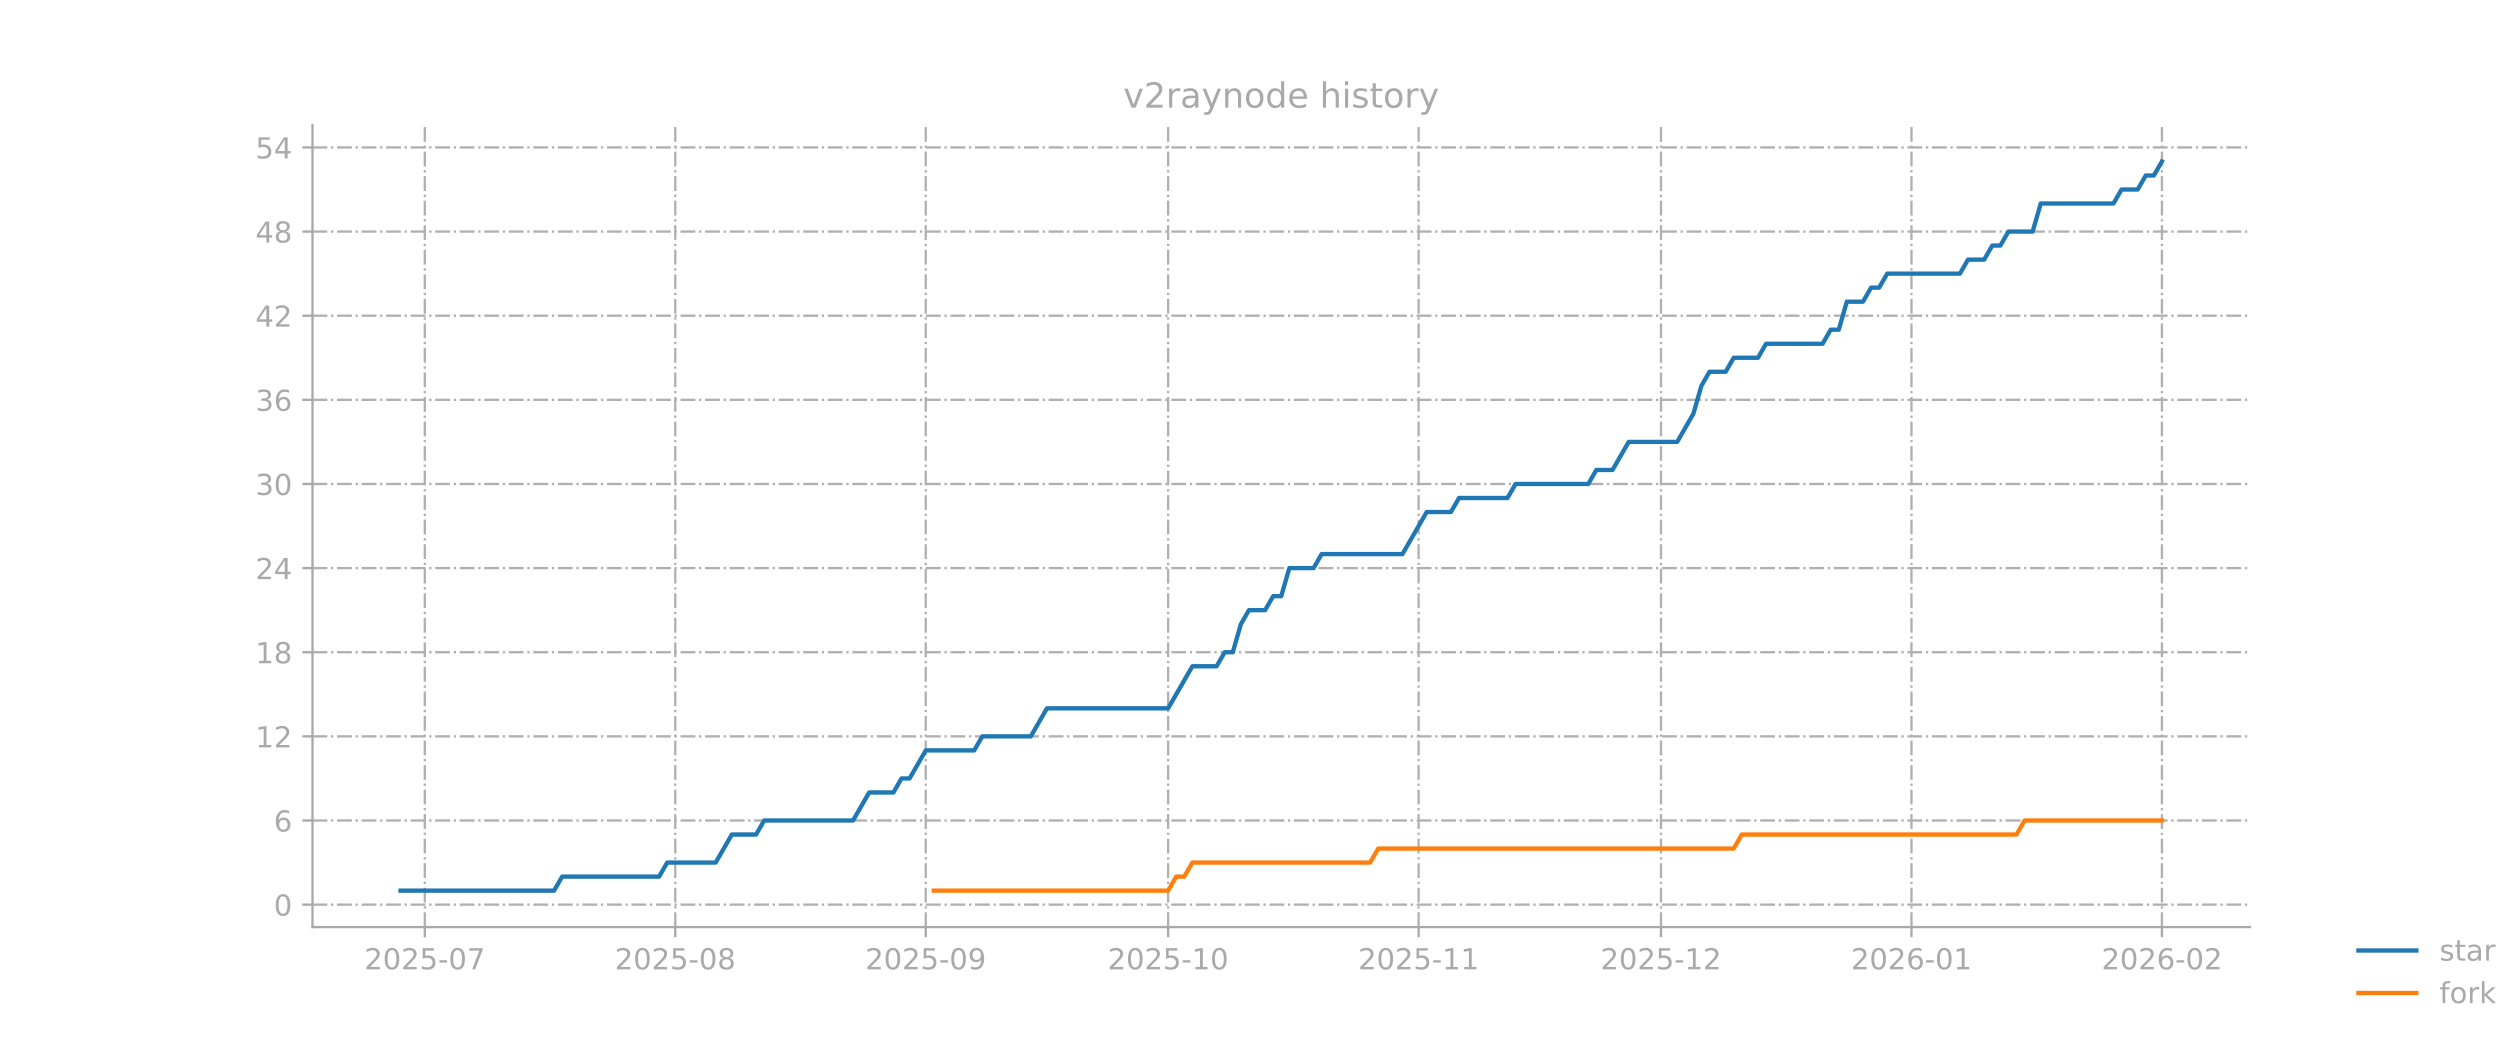
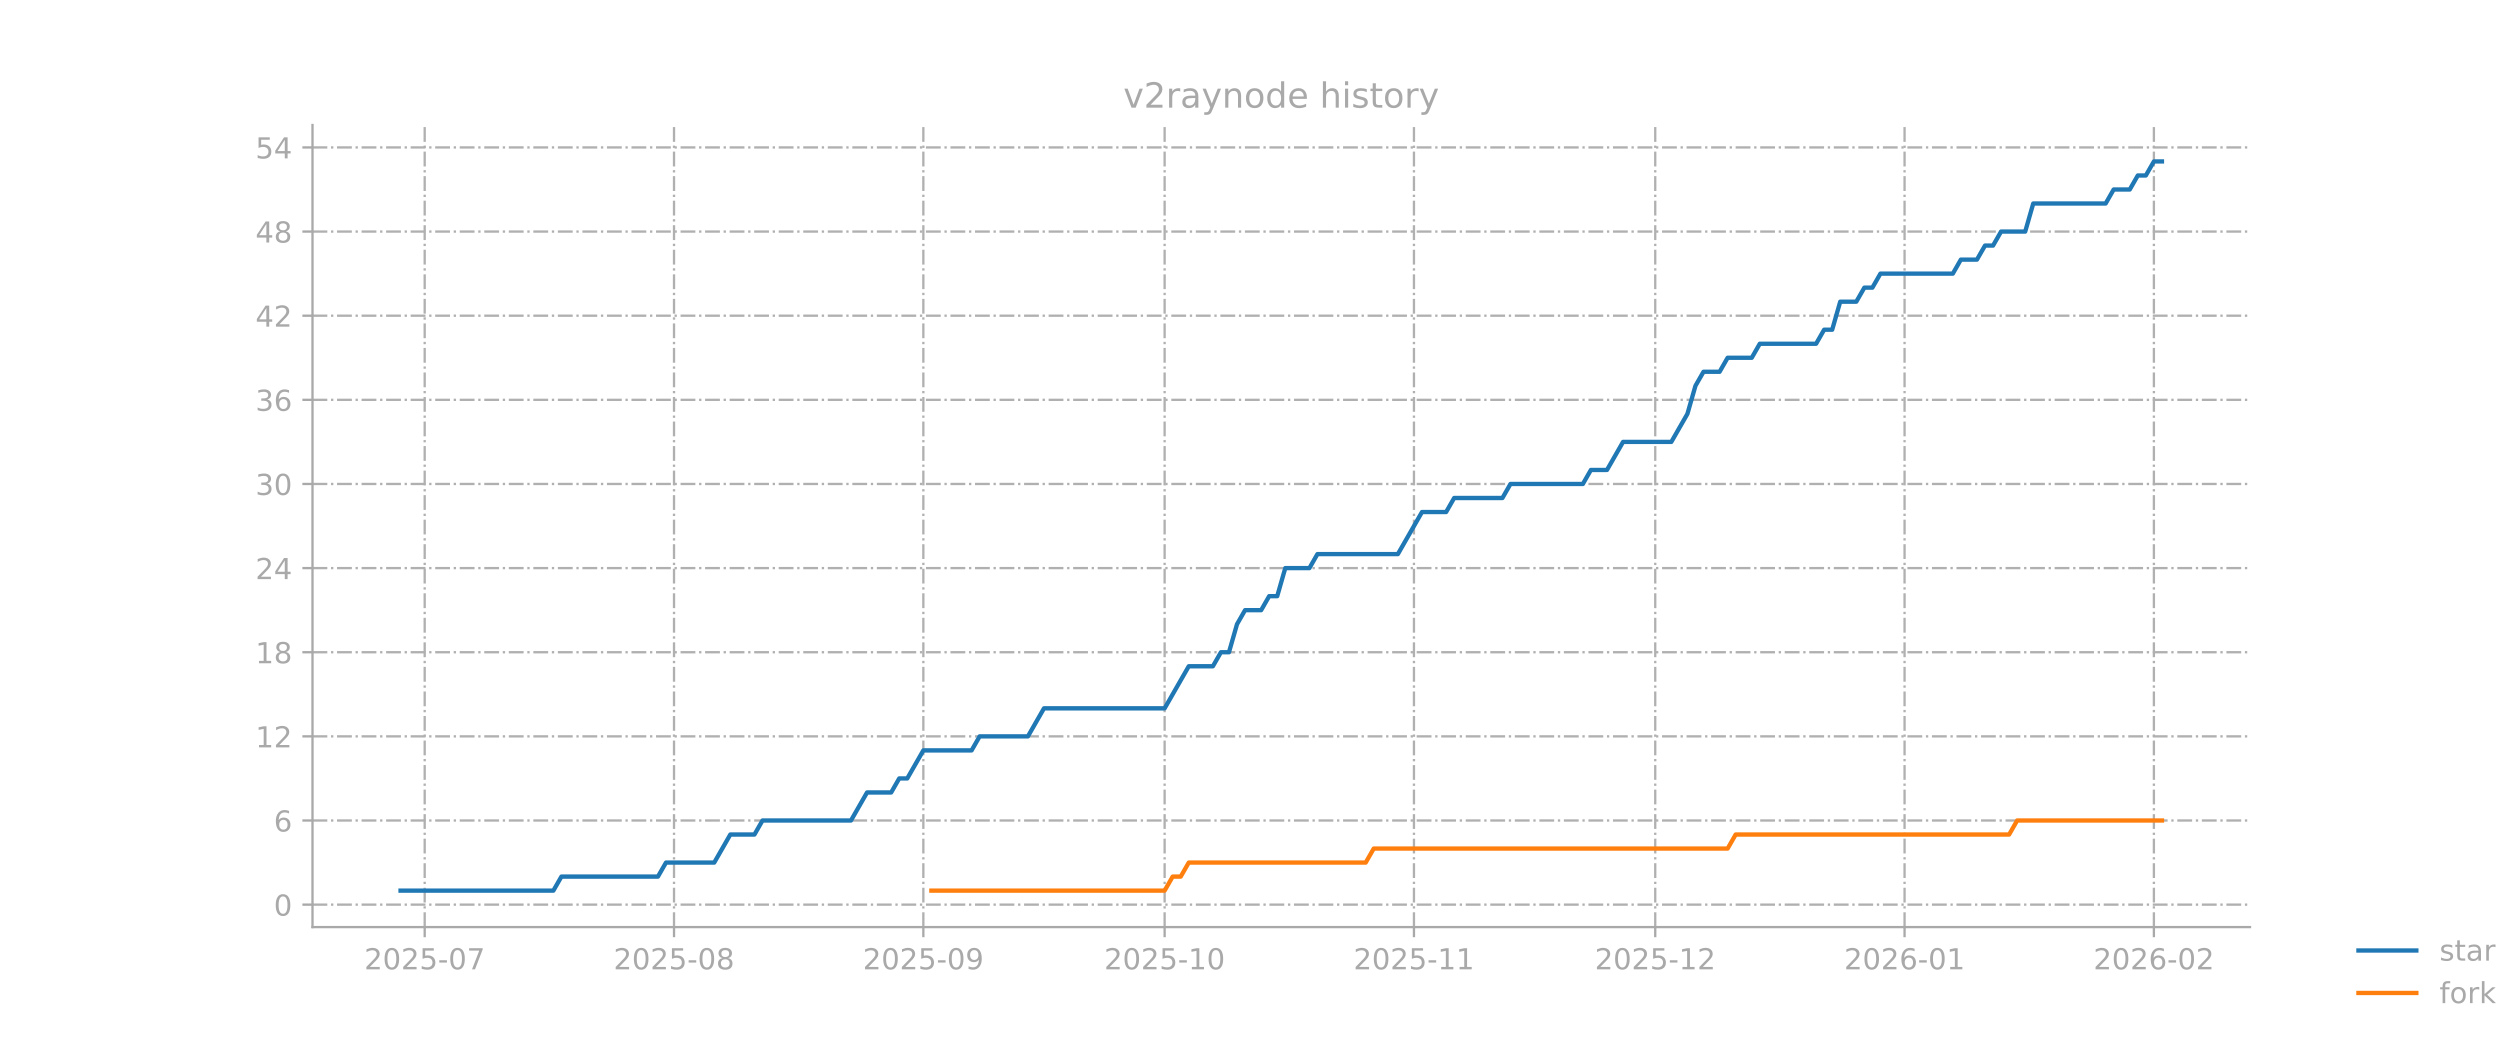
<svg xmlns="http://www.w3.org/2000/svg" xmlns:xlink="http://www.w3.org/1999/xlink" width="864pt" height="360pt" viewBox="0 0 864 360" version="1.1">
  <defs>
    <style type="text/css">*{stroke-linejoin: round; stroke-linecap: butt}</style>
  </defs>
  <g id="figure_1">
    <g id="patch_1">
      <path d="M 0 360  L 864 360  L 864 0  L 0 0  L 0 360  z " style="fill: none; opacity: 0" />
    </g>
    <g id="axes_1">
      <g id="patch_2">
        <path d="M 108 320.4  L 777.6 320.4  L 777.6 43.2  L 108 43.2  L 108 320.4  z " style="fill: none; opacity: 0" />
      </g>
      <g id="matplotlib.axis_1">
        <g id="xtick_1">
          <g id="line2d_1">
-             <path d="M 146.813 320.4  L 146.813 43.2  " clip-path="url(#p592615f144)" style="fill: none; stroke-dasharray: 5.12,1.28,0.8,1.28; stroke-dashoffset: 0; stroke: #b0b0b0; stroke-width: 0.8" />
+             <path d="M 146.775 320.4  L 146.775 43.2  " clip-path="url(#p240b8e0a72)" style="fill: none; stroke-dasharray: 5.12,1.28,0.8,1.28; stroke-dashoffset: 0; stroke: #b0b0b0; stroke-width: 0.8" />
          </g>
          <g id="line2d_2">
            <defs>
-               <path id="ma85c665ef2" d="M 0 0  L 0 3.5  " style="stroke: #a9a9a9; stroke-width: 0.8" />
+               <path id="mb9847363f5" d="M 0 0  L 0 3.5  " style="stroke: #a9a9a9; stroke-width: 0.8" />
            </defs>
            <g>
-               <use xlink:href="#ma85c665ef2" x="146.813" y="320.4" style="fill: #a9a9a9; stroke: #a9a9a9; stroke-width: 0.8" />
+               <use xlink:href="#mb9847363f5" x="146.775" y="320.4" style="fill: #a9a9a9; stroke: #a9a9a9; stroke-width: 0.8" />
            </g>
          </g>
          <g id="text_1">
-             <g style="fill: #a9a9a9" transform="translate(125.9219 334.9984) scale(0.1 -0.1)">
+             <g style="fill: #a9a9a9" transform="translate(125.8837 334.9984) scale(0.1 -0.1)">
              <defs>
                <path id="DejaVuSans-32" d="M 1228 531  L 3431 531  L 3431 0  L 469 0  L 469 531  Q 828 903 1448 1529  Q 2069 2156 2228 2338  Q 2531 2678 2651 2914  Q 2772 3150 2772 3378  Q 2772 3750 2511 3984  Q 2250 4219 1831 4219  Q 1534 4219 1204 4116  Q 875 4013 500 3803  L 500 4441  Q 881 4594 1212 4672  Q 1544 4750 1819 4750  Q 2544 4750 2975 4387  Q 3406 4025 3406 3419  Q 3406 3131 3298 2873  Q 3191 2616 2906 2266  Q 2828 2175 2409 1742  Q 1991 1309 1228 531  z " transform="scale(0.015625)" />
                <path id="DejaVuSans-30" d="M 2034 4250  Q 1547 4250 1301 3770  Q 1056 3291 1056 2328  Q 1056 1369 1301 889  Q 1547 409 2034 409  Q 2525 409 2770 889  Q 3016 1369 3016 2328  Q 3016 3291 2770 3770  Q 2525 4250 2034 4250  z M 2034 4750  Q 2819 4750 3233 4129  Q 3647 3509 3647 2328  Q 3647 1150 3233 529  Q 2819 -91 2034 -91  Q 1250 -91 836 529  Q 422 1150 422 2328  Q 422 3509 836 4129  Q 1250 4750 2034 4750  z " transform="scale(0.015625)" />
                <path id="DejaVuSans-35" d="M 691 4666  L 3169 4666  L 3169 4134  L 1269 4134  L 1269 2991  Q 1406 3038 1543 3061  Q 1681 3084 1819 3084  Q 2600 3084 3056 2656  Q 3513 2228 3513 1497  Q 3513 744 3044 326  Q 2575 -91 1722 -91  Q 1428 -91 1123 -41  Q 819 9 494 109  L 494 744  Q 775 591 1075 516  Q 1375 441 1709 441  Q 2250 441 2565 725  Q 2881 1009 2881 1497  Q 2881 1984 2565 2268  Q 2250 2553 1709 2553  Q 1456 2553 1204 2497  Q 953 2441 691 2322  L 691 4666  z " transform="scale(0.015625)" />
                <path id="DejaVuSans-2d" d="M 313 2009  L 1997 2009  L 1997 1497  L 313 1497  L 313 2009  z " transform="scale(0.015625)" />
                <path id="DejaVuSans-37" d="M 525 4666  L 3525 4666  L 3525 4397  L 1831 0  L 1172 0  L 2766 4134  L 525 4134  L 525 4666  z " transform="scale(0.015625)" />
              </defs>
              <use xlink:href="#DejaVuSans-32" />
              <use xlink:href="#DejaVuSans-30" transform="translate(63.62305 0)" />
              <use xlink:href="#DejaVuSans-32" transform="translate(127.2461 0)" />
              <use xlink:href="#DejaVuSans-35" transform="translate(190.8691 0)" />
              <use xlink:href="#DejaVuSans-2d" transform="translate(254.4922 0)" />
              <use xlink:href="#DejaVuSans-30" transform="translate(290.5762 0)" />
              <use xlink:href="#DejaVuSans-37" transform="translate(354.1992 0)" />
            </g>
          </g>
        </g>
        <g id="xtick_2">
          <g id="line2d_3">
-             <path d="M 233.375 320.4  L 233.375 43.2  " clip-path="url(#p592615f144)" style="fill: none; stroke-dasharray: 5.12,1.28,0.8,1.28; stroke-dashoffset: 0; stroke: #b0b0b0; stroke-width: 0.8" />
+             <path d="M 232.942 320.4  L 232.942 43.2  " clip-path="url(#p240b8e0a72)" style="fill: none; stroke-dasharray: 5.12,1.28,0.8,1.28; stroke-dashoffset: 0; stroke: #b0b0b0; stroke-width: 0.8" />
          </g>
          <g id="line2d_4">
            <g>
-               <use xlink:href="#ma85c665ef2" x="233.375" y="320.4" style="fill: #a9a9a9; stroke: #a9a9a9; stroke-width: 0.8" />
+               <use xlink:href="#mb9847363f5" x="232.942" y="320.4" style="fill: #a9a9a9; stroke: #a9a9a9; stroke-width: 0.8" />
            </g>
          </g>
          <g id="text_2">
-             <g style="fill: #a9a9a9" transform="translate(212.4841 334.9984) scale(0.1 -0.1)">
+             <g style="fill: #a9a9a9" transform="translate(212.0506 334.9984) scale(0.1 -0.1)">
              <defs>
                <path id="DejaVuSans-38" d="M 2034 2216  Q 1584 2216 1326 1975  Q 1069 1734 1069 1313  Q 1069 891 1326 650  Q 1584 409 2034 409  Q 2484 409 2743 651  Q 3003 894 3003 1313  Q 3003 1734 2745 1975  Q 2488 2216 2034 2216  z M 1403 2484  Q 997 2584 770 2862  Q 544 3141 544 3541  Q 544 4100 942 4425  Q 1341 4750 2034 4750  Q 2731 4750 3128 4425  Q 3525 4100 3525 3541  Q 3525 3141 3298 2862  Q 3072 2584 2669 2484  Q 3125 2378 3379 2068  Q 3634 1759 3634 1313  Q 3634 634 3220 271  Q 2806 -91 2034 -91  Q 1263 -91 848 271  Q 434 634 434 1313  Q 434 1759 690 2068  Q 947 2378 1403 2484  z M 1172 3481  Q 1172 3119 1398 2916  Q 1625 2713 2034 2713  Q 2441 2713 2670 2916  Q 2900 3119 2900 3481  Q 2900 3844 2670 4047  Q 2441 4250 2034 4250  Q 1625 4250 1398 4047  Q 1172 3844 1172 3481  z " transform="scale(0.015625)" />
              </defs>
              <use xlink:href="#DejaVuSans-32" />
              <use xlink:href="#DejaVuSans-30" transform="translate(63.62305 0)" />
              <use xlink:href="#DejaVuSans-32" transform="translate(127.2461 0)" />
              <use xlink:href="#DejaVuSans-35" transform="translate(190.8691 0)" />
              <use xlink:href="#DejaVuSans-2d" transform="translate(254.4922 0)" />
              <use xlink:href="#DejaVuSans-30" transform="translate(290.5762 0)" />
              <use xlink:href="#DejaVuSans-38" transform="translate(354.1992 0)" />
            </g>
          </g>
        </g>
        <g id="xtick_3">
          <g id="line2d_5">
-             <path d="M 319.938 320.4  L 319.938 43.2  " clip-path="url(#p592615f144)" style="fill: none; stroke-dasharray: 5.12,1.28,0.8,1.28; stroke-dashoffset: 0; stroke: #b0b0b0; stroke-width: 0.8" />
+             <path d="M 319.109 320.4  L 319.109 43.2  " clip-path="url(#p240b8e0a72)" style="fill: none; stroke-dasharray: 5.12,1.28,0.8,1.28; stroke-dashoffset: 0; stroke: #b0b0b0; stroke-width: 0.8" />
          </g>
          <g id="line2d_6">
            <g>
-               <use xlink:href="#ma85c665ef2" x="319.938" y="320.4" style="fill: #a9a9a9; stroke: #a9a9a9; stroke-width: 0.8" />
+               <use xlink:href="#mb9847363f5" x="319.109" y="320.4" style="fill: #a9a9a9; stroke: #a9a9a9; stroke-width: 0.8" />
            </g>
          </g>
          <g id="text_3">
-             <g style="fill: #a9a9a9" transform="translate(299.0462 334.9984) scale(0.1 -0.1)">
+             <g style="fill: #a9a9a9" transform="translate(298.2174 334.9984) scale(0.1 -0.1)">
              <defs>
                <path id="DejaVuSans-39" d="M 703 97  L 703 672  Q 941 559 1184 500  Q 1428 441 1663 441  Q 2288 441 2617 861  Q 2947 1281 2994 2138  Q 2813 1869 2534 1725  Q 2256 1581 1919 1581  Q 1219 1581 811 2004  Q 403 2428 403 3163  Q 403 3881 828 4315  Q 1253 4750 1959 4750  Q 2769 4750 3195 4129  Q 3622 3509 3622 2328  Q 3622 1225 3098 567  Q 2575 -91 1691 -91  Q 1453 -91 1209 -44  Q 966 3 703 97  z M 1959 2075  Q 2384 2075 2632 2365  Q 2881 2656 2881 3163  Q 2881 3666 2632 3958  Q 2384 4250 1959 4250  Q 1534 4250 1286 3958  Q 1038 3666 1038 3163  Q 1038 2656 1286 2365  Q 1534 2075 1959 2075  z " transform="scale(0.015625)" />
              </defs>
              <use xlink:href="#DejaVuSans-32" />
              <use xlink:href="#DejaVuSans-30" transform="translate(63.62305 0)" />
              <use xlink:href="#DejaVuSans-32" transform="translate(127.2461 0)" />
              <use xlink:href="#DejaVuSans-35" transform="translate(190.8691 0)" />
              <use xlink:href="#DejaVuSans-2d" transform="translate(254.4922 0)" />
              <use xlink:href="#DejaVuSans-30" transform="translate(290.5762 0)" />
              <use xlink:href="#DejaVuSans-39" transform="translate(354.1992 0)" />
            </g>
          </g>
        </g>
        <g id="xtick_4">
          <g id="line2d_7">
-             <path d="M 403.707 320.4  L 403.707 43.2  " clip-path="url(#p592615f144)" style="fill: none; stroke-dasharray: 5.12,1.28,0.8,1.28; stroke-dashoffset: 0; stroke: #b0b0b0; stroke-width: 0.8" />
+             <path d="M 402.496 320.4  L 402.496 43.2  " clip-path="url(#p240b8e0a72)" style="fill: none; stroke-dasharray: 5.12,1.28,0.8,1.28; stroke-dashoffset: 0; stroke: #b0b0b0; stroke-width: 0.8" />
          </g>
          <g id="line2d_8">
            <g>
-               <use xlink:href="#ma85c665ef2" x="403.707" y="320.4" style="fill: #a9a9a9; stroke: #a9a9a9; stroke-width: 0.8" />
+               <use xlink:href="#mb9847363f5" x="402.496" y="320.4" style="fill: #a9a9a9; stroke: #a9a9a9; stroke-width: 0.8" />
            </g>
          </g>
          <g id="text_4">
-             <g style="fill: #a9a9a9" transform="translate(382.816 334.9984) scale(0.1 -0.1)">
+             <g style="fill: #a9a9a9" transform="translate(381.6047 334.9984) scale(0.1 -0.1)">
              <defs>
                <path id="DejaVuSans-31" d="M 794 531  L 1825 531  L 1825 4091  L 703 3866  L 703 4441  L 1819 4666  L 2450 4666  L 2450 531  L 3481 531  L 3481 0  L 794 0  L 794 531  z " transform="scale(0.015625)" />
              </defs>
              <use xlink:href="#DejaVuSans-32" />
              <use xlink:href="#DejaVuSans-30" transform="translate(63.62305 0)" />
              <use xlink:href="#DejaVuSans-32" transform="translate(127.2461 0)" />
              <use xlink:href="#DejaVuSans-35" transform="translate(190.8691 0)" />
              <use xlink:href="#DejaVuSans-2d" transform="translate(254.4922 0)" />
              <use xlink:href="#DejaVuSans-31" transform="translate(290.5762 0)" />
              <use xlink:href="#DejaVuSans-30" transform="translate(354.1992 0)" />
            </g>
          </g>
        </g>
        <g id="xtick_5">
          <g id="line2d_9">
-             <path d="M 490.27 320.4  L 490.27 43.2  " clip-path="url(#p592615f144)" style="fill: none; stroke-dasharray: 5.12,1.28,0.8,1.28; stroke-dashoffset: 0; stroke: #b0b0b0; stroke-width: 0.8" />
+             <path d="M 488.663 320.4  L 488.663 43.2  " clip-path="url(#p240b8e0a72)" style="fill: none; stroke-dasharray: 5.12,1.28,0.8,1.28; stroke-dashoffset: 0; stroke: #b0b0b0; stroke-width: 0.8" />
          </g>
          <g id="line2d_10">
            <g>
-               <use xlink:href="#ma85c665ef2" x="490.27" y="320.4" style="fill: #a9a9a9; stroke: #a9a9a9; stroke-width: 0.8" />
+               <use xlink:href="#mb9847363f5" x="488.663" y="320.4" style="fill: #a9a9a9; stroke: #a9a9a9; stroke-width: 0.8" />
            </g>
          </g>
          <g id="text_5">
-             <g style="fill: #a9a9a9" transform="translate(469.3782 334.9984) scale(0.1 -0.1)">
+             <g style="fill: #a9a9a9" transform="translate(467.7716 334.9984) scale(0.1 -0.1)">
              <use xlink:href="#DejaVuSans-32" />
              <use xlink:href="#DejaVuSans-30" transform="translate(63.62305 0)" />
              <use xlink:href="#DejaVuSans-32" transform="translate(127.2461 0)" />
              <use xlink:href="#DejaVuSans-35" transform="translate(190.8691 0)" />
              <use xlink:href="#DejaVuSans-2d" transform="translate(254.4922 0)" />
              <use xlink:href="#DejaVuSans-31" transform="translate(290.5762 0)" />
              <use xlink:href="#DejaVuSans-31" transform="translate(354.1992 0)" />
            </g>
          </g>
        </g>
        <g id="xtick_6">
          <g id="line2d_11">
-             <path d="M 574.039 320.4  L 574.039 43.2  " clip-path="url(#p592615f144)" style="fill: none; stroke-dasharray: 5.12,1.28,0.8,1.28; stroke-dashoffset: 0; stroke: #b0b0b0; stroke-width: 0.8" />
+             <path d="M 572.05 320.4  L 572.05 43.2  " clip-path="url(#p240b8e0a72)" style="fill: none; stroke-dasharray: 5.12,1.28,0.8,1.28; stroke-dashoffset: 0; stroke: #b0b0b0; stroke-width: 0.8" />
          </g>
          <g id="line2d_12">
            <g>
-               <use xlink:href="#ma85c665ef2" x="574.039" y="320.4" style="fill: #a9a9a9; stroke: #a9a9a9; stroke-width: 0.8" />
+               <use xlink:href="#mb9847363f5" x="572.05" y="320.4" style="fill: #a9a9a9; stroke: #a9a9a9; stroke-width: 0.8" />
            </g>
          </g>
          <g id="text_6">
-             <g style="fill: #a9a9a9" transform="translate(553.148 334.9984) scale(0.1 -0.1)">
+             <g style="fill: #a9a9a9" transform="translate(551.1589 334.9984) scale(0.1 -0.1)">
              <use xlink:href="#DejaVuSans-32" />
              <use xlink:href="#DejaVuSans-30" transform="translate(63.62305 0)" />
              <use xlink:href="#DejaVuSans-32" transform="translate(127.2461 0)" />
              <use xlink:href="#DejaVuSans-35" transform="translate(190.8691 0)" />
              <use xlink:href="#DejaVuSans-2d" transform="translate(254.4922 0)" />
              <use xlink:href="#DejaVuSans-31" transform="translate(290.5762 0)" />
              <use xlink:href="#DejaVuSans-32" transform="translate(354.1992 0)" />
            </g>
          </g>
        </g>
        <g id="xtick_7">
          <g id="line2d_13">
-             <path d="M 660.602 320.4  L 660.602 43.2  " clip-path="url(#p592615f144)" style="fill: none; stroke-dasharray: 5.12,1.28,0.8,1.28; stroke-dashoffset: 0; stroke: #b0b0b0; stroke-width: 0.8" />
+             <path d="M 658.217 320.4  L 658.217 43.2  " clip-path="url(#p240b8e0a72)" style="fill: none; stroke-dasharray: 5.12,1.28,0.8,1.28; stroke-dashoffset: 0; stroke: #b0b0b0; stroke-width: 0.8" />
          </g>
          <g id="line2d_14">
            <g>
-               <use xlink:href="#ma85c665ef2" x="660.602" y="320.4" style="fill: #a9a9a9; stroke: #a9a9a9; stroke-width: 0.8" />
+               <use xlink:href="#mb9847363f5" x="658.217" y="320.4" style="fill: #a9a9a9; stroke: #a9a9a9; stroke-width: 0.8" />
            </g>
          </g>
          <g id="text_7">
-             <g style="fill: #a9a9a9" transform="translate(639.7101 334.9984) scale(0.1 -0.1)">
+             <g style="fill: #a9a9a9" transform="translate(637.3258 334.9984) scale(0.1 -0.1)">
              <defs>
                <path id="DejaVuSans-36" d="M 2113 2584  Q 1688 2584 1439 2293  Q 1191 2003 1191 1497  Q 1191 994 1439 701  Q 1688 409 2113 409  Q 2538 409 2786 701  Q 3034 994 3034 1497  Q 3034 2003 2786 2293  Q 2538 2584 2113 2584  z M 3366 4563  L 3366 3988  Q 3128 4100 2886 4159  Q 2644 4219 2406 4219  Q 1781 4219 1451 3797  Q 1122 3375 1075 2522  Q 1259 2794 1537 2939  Q 1816 3084 2150 3084  Q 2853 3084 3261 2657  Q 3669 2231 3669 1497  Q 3669 778 3244 343  Q 2819 -91 2113 -91  Q 1303 -91 875 529  Q 447 1150 447 2328  Q 447 3434 972 4092  Q 1497 4750 2381 4750  Q 2619 4750 2861 4703  Q 3103 4656 3366 4563  z " transform="scale(0.015625)" />
              </defs>
              <use xlink:href="#DejaVuSans-32" />
              <use xlink:href="#DejaVuSans-30" transform="translate(63.62305 0)" />
              <use xlink:href="#DejaVuSans-32" transform="translate(127.2461 0)" />
              <use xlink:href="#DejaVuSans-36" transform="translate(190.8691 0)" />
              <use xlink:href="#DejaVuSans-2d" transform="translate(254.4922 0)" />
              <use xlink:href="#DejaVuSans-30" transform="translate(290.5762 0)" />
              <use xlink:href="#DejaVuSans-31" transform="translate(354.1992 0)" />
            </g>
          </g>
        </g>
        <g id="xtick_8">
          <g id="line2d_15">
-             <path d="M 747.164 320.4  L 747.164 43.2  " clip-path="url(#p592615f144)" style="fill: none; stroke-dasharray: 5.12,1.28,0.8,1.28; stroke-dashoffset: 0; stroke: #b0b0b0; stroke-width: 0.8" />
+             <path d="M 744.384 320.4  L 744.384 43.2  " clip-path="url(#p240b8e0a72)" style="fill: none; stroke-dasharray: 5.12,1.28,0.8,1.28; stroke-dashoffset: 0; stroke: #b0b0b0; stroke-width: 0.8" />
          </g>
          <g id="line2d_16">
            <g>
-               <use xlink:href="#ma85c665ef2" x="747.164" y="320.4" style="fill: #a9a9a9; stroke: #a9a9a9; stroke-width: 0.8" />
+               <use xlink:href="#mb9847363f5" x="744.384" y="320.4" style="fill: #a9a9a9; stroke: #a9a9a9; stroke-width: 0.8" />
            </g>
          </g>
          <g id="text_8">
-             <g style="fill: #a9a9a9" transform="translate(726.2722 334.9984) scale(0.1 -0.1)">
+             <g style="fill: #a9a9a9" transform="translate(723.4927 334.9984) scale(0.1 -0.1)">
              <use xlink:href="#DejaVuSans-32" />
              <use xlink:href="#DejaVuSans-30" transform="translate(63.62305 0)" />
              <use xlink:href="#DejaVuSans-32" transform="translate(127.2461 0)" />
              <use xlink:href="#DejaVuSans-36" transform="translate(190.8691 0)" />
              <use xlink:href="#DejaVuSans-2d" transform="translate(254.4922 0)" />
              <use xlink:href="#DejaVuSans-30" transform="translate(290.5762 0)" />
              <use xlink:href="#DejaVuSans-32" transform="translate(354.1992 0)" />
            </g>
          </g>
        </g>
      </g>
      <g id="matplotlib.axis_2">
        <g id="ytick_1">
          <g id="line2d_17">
-             <path d="M 108 312.646  L 777.6 312.646  " clip-path="url(#p592615f144)" style="fill: none; stroke-dasharray: 5.12,1.28,0.8,1.28; stroke-dashoffset: 0; stroke: #b0b0b0; stroke-width: 0.8" />
+             <path d="M 108 312.646  L 777.6 312.646  " clip-path="url(#p240b8e0a72)" style="fill: none; stroke-dasharray: 5.12,1.28,0.8,1.28; stroke-dashoffset: 0; stroke: #b0b0b0; stroke-width: 0.8" />
          </g>
          <g id="line2d_18">
            <defs>
-               <path id="m2eb50434bd" d="M 0 0  L -3.5 0  " style="stroke: #a9a9a9; stroke-width: 0.8" />
+               <path id="md8d7247016" d="M 0 0  L -3.5 0  " style="stroke: #a9a9a9; stroke-width: 0.8" />
            </defs>
            <g>
-               <use xlink:href="#m2eb50434bd" x="108" y="312.646" style="fill: #a9a9a9; stroke: #a9a9a9; stroke-width: 0.8" />
+               <use xlink:href="#md8d7247016" x="108" y="312.646" style="fill: #a9a9a9; stroke: #a9a9a9; stroke-width: 0.8" />
            </g>
          </g>
          <g id="text_9">
            <g style="fill: #a9a9a9" transform="translate(94.6375 316.4454) scale(0.1 -0.1)">
              <use xlink:href="#DejaVuSans-30" />
            </g>
          </g>
        </g>
        <g id="ytick_2">
          <g id="line2d_19">
-             <path d="M 108 283.569  L 777.6 283.569  " clip-path="url(#p592615f144)" style="fill: none; stroke-dasharray: 5.12,1.28,0.8,1.28; stroke-dashoffset: 0; stroke: #b0b0b0; stroke-width: 0.8" />
+             <path d="M 108 283.569  L 777.6 283.569  " clip-path="url(#p240b8e0a72)" style="fill: none; stroke-dasharray: 5.12,1.28,0.8,1.28; stroke-dashoffset: 0; stroke: #b0b0b0; stroke-width: 0.8" />
          </g>
          <g id="line2d_20">
            <g>
-               <use xlink:href="#m2eb50434bd" x="108" y="283.569" style="fill: #a9a9a9; stroke: #a9a9a9; stroke-width: 0.8" />
+               <use xlink:href="#md8d7247016" x="108" y="283.569" style="fill: #a9a9a9; stroke: #a9a9a9; stroke-width: 0.8" />
            </g>
          </g>
          <g id="text_10">
            <g style="fill: #a9a9a9" transform="translate(94.6375 287.3684) scale(0.1 -0.1)">
              <use xlink:href="#DejaVuSans-36" />
            </g>
          </g>
        </g>
        <g id="ytick_3">
          <g id="line2d_21">
-             <path d="M 108 254.492  L 777.6 254.492  " clip-path="url(#p592615f144)" style="fill: none; stroke-dasharray: 5.12,1.28,0.8,1.28; stroke-dashoffset: 0; stroke: #b0b0b0; stroke-width: 0.8" />
+             <path d="M 108 254.492  L 777.6 254.492  " clip-path="url(#p240b8e0a72)" style="fill: none; stroke-dasharray: 5.12,1.28,0.8,1.28; stroke-dashoffset: 0; stroke: #b0b0b0; stroke-width: 0.8" />
          </g>
          <g id="line2d_22">
            <g>
-               <use xlink:href="#m2eb50434bd" x="108" y="254.492" style="fill: #a9a9a9; stroke: #a9a9a9; stroke-width: 0.8" />
+               <use xlink:href="#md8d7247016" x="108" y="254.492" style="fill: #a9a9a9; stroke: #a9a9a9; stroke-width: 0.8" />
            </g>
          </g>
          <g id="text_11">
            <g style="fill: #a9a9a9" transform="translate(88.275 258.2915) scale(0.1 -0.1)">
              <use xlink:href="#DejaVuSans-31" />
              <use xlink:href="#DejaVuSans-32" transform="translate(63.62305 0)" />
            </g>
          </g>
        </g>
        <g id="ytick_4">
          <g id="line2d_23">
-             <path d="M 108 225.415  L 777.6 225.415  " clip-path="url(#p592615f144)" style="fill: none; stroke-dasharray: 5.12,1.28,0.8,1.28; stroke-dashoffset: 0; stroke: #b0b0b0; stroke-width: 0.8" />
+             <path d="M 108 225.415  L 777.6 225.415  " clip-path="url(#p240b8e0a72)" style="fill: none; stroke-dasharray: 5.12,1.28,0.8,1.28; stroke-dashoffset: 0; stroke: #b0b0b0; stroke-width: 0.8" />
          </g>
          <g id="line2d_24">
            <g>
-               <use xlink:href="#m2eb50434bd" x="108" y="225.415" style="fill: #a9a9a9; stroke: #a9a9a9; stroke-width: 0.8" />
+               <use xlink:href="#md8d7247016" x="108" y="225.415" style="fill: #a9a9a9; stroke: #a9a9a9; stroke-width: 0.8" />
            </g>
          </g>
          <g id="text_12">
            <g style="fill: #a9a9a9" transform="translate(88.275 229.2146) scale(0.1 -0.1)">
              <use xlink:href="#DejaVuSans-31" />
              <use xlink:href="#DejaVuSans-38" transform="translate(63.62305 0)" />
            </g>
          </g>
        </g>
        <g id="ytick_5">
          <g id="line2d_25">
-             <path d="M 108 196.338  L 777.6 196.338  " clip-path="url(#p592615f144)" style="fill: none; stroke-dasharray: 5.12,1.28,0.8,1.28; stroke-dashoffset: 0; stroke: #b0b0b0; stroke-width: 0.8" />
+             <path d="M 108 196.338  L 777.6 196.338  " clip-path="url(#p240b8e0a72)" style="fill: none; stroke-dasharray: 5.12,1.28,0.8,1.28; stroke-dashoffset: 0; stroke: #b0b0b0; stroke-width: 0.8" />
          </g>
          <g id="line2d_26">
            <g>
-               <use xlink:href="#m2eb50434bd" x="108" y="196.338" style="fill: #a9a9a9; stroke: #a9a9a9; stroke-width: 0.8" />
+               <use xlink:href="#md8d7247016" x="108" y="196.338" style="fill: #a9a9a9; stroke: #a9a9a9; stroke-width: 0.8" />
            </g>
          </g>
          <g id="text_13">
            <g style="fill: #a9a9a9" transform="translate(88.275 200.1377) scale(0.1 -0.1)">
              <defs>
                <path id="DejaVuSans-34" d="M 2419 4116  L 825 1625  L 2419 1625  L 2419 4116  z M 2253 4666  L 3047 4666  L 3047 1625  L 3713 1625  L 3713 1100  L 3047 1100  L 3047 0  L 2419 0  L 2419 1100  L 313 1100  L 313 1709  L 2253 4666  z " transform="scale(0.015625)" />
              </defs>
              <use xlink:href="#DejaVuSans-32" />
              <use xlink:href="#DejaVuSans-34" transform="translate(63.62305 0)" />
            </g>
          </g>
        </g>
        <g id="ytick_6">
          <g id="line2d_27">
-             <path d="M 108 167.262  L 777.6 167.262  " clip-path="url(#p592615f144)" style="fill: none; stroke-dasharray: 5.12,1.28,0.8,1.28; stroke-dashoffset: 0; stroke: #b0b0b0; stroke-width: 0.8" />
+             <path d="M 108 167.262  L 777.6 167.262  " clip-path="url(#p240b8e0a72)" style="fill: none; stroke-dasharray: 5.12,1.28,0.8,1.28; stroke-dashoffset: 0; stroke: #b0b0b0; stroke-width: 0.8" />
          </g>
          <g id="line2d_28">
            <g>
-               <use xlink:href="#m2eb50434bd" x="108" y="167.262" style="fill: #a9a9a9; stroke: #a9a9a9; stroke-width: 0.8" />
+               <use xlink:href="#md8d7247016" x="108" y="167.262" style="fill: #a9a9a9; stroke: #a9a9a9; stroke-width: 0.8" />
            </g>
          </g>
          <g id="text_14">
            <g style="fill: #a9a9a9" transform="translate(88.275 171.0608) scale(0.1 -0.1)">
              <defs>
                <path id="DejaVuSans-33" d="M 2597 2516  Q 3050 2419 3304 2112  Q 3559 1806 3559 1356  Q 3559 666 3084 287  Q 2609 -91 1734 -91  Q 1441 -91 1130 -33  Q 819 25 488 141  L 488 750  Q 750 597 1062 519  Q 1375 441 1716 441  Q 2309 441 2620 675  Q 2931 909 2931 1356  Q 2931 1769 2642 2001  Q 2353 2234 1838 2234  L 1294 2234  L 1294 2753  L 1863 2753  Q 2328 2753 2575 2939  Q 2822 3125 2822 3475  Q 2822 3834 2567 4026  Q 2313 4219 1838 4219  Q 1578 4219 1281 4162  Q 984 4106 628 3988  L 628 4550  Q 988 4650 1302 4700  Q 1616 4750 1894 4750  Q 2613 4750 3031 4423  Q 3450 4097 3450 3541  Q 3450 3153 3228 2886  Q 3006 2619 2597 2516  z " transform="scale(0.015625)" />
              </defs>
              <use xlink:href="#DejaVuSans-33" />
              <use xlink:href="#DejaVuSans-30" transform="translate(63.62305 0)" />
            </g>
          </g>
        </g>
        <g id="ytick_7">
          <g id="line2d_29">
-             <path d="M 108 138.185  L 777.6 138.185  " clip-path="url(#p592615f144)" style="fill: none; stroke-dasharray: 5.12,1.28,0.8,1.28; stroke-dashoffset: 0; stroke: #b0b0b0; stroke-width: 0.8" />
+             <path d="M 108 138.185  L 777.6 138.185  " clip-path="url(#p240b8e0a72)" style="fill: none; stroke-dasharray: 5.12,1.28,0.8,1.28; stroke-dashoffset: 0; stroke: #b0b0b0; stroke-width: 0.8" />
          </g>
          <g id="line2d_30">
            <g>
-               <use xlink:href="#m2eb50434bd" x="108" y="138.185" style="fill: #a9a9a9; stroke: #a9a9a9; stroke-width: 0.8" />
+               <use xlink:href="#md8d7247016" x="108" y="138.185" style="fill: #a9a9a9; stroke: #a9a9a9; stroke-width: 0.8" />
            </g>
          </g>
          <g id="text_15">
            <g style="fill: #a9a9a9" transform="translate(88.275 141.9838) scale(0.1 -0.1)">
              <use xlink:href="#DejaVuSans-33" />
              <use xlink:href="#DejaVuSans-36" transform="translate(63.62305 0)" />
            </g>
          </g>
        </g>
        <g id="ytick_8">
          <g id="line2d_31">
-             <path d="M 108 109.108  L 777.6 109.108  " clip-path="url(#p592615f144)" style="fill: none; stroke-dasharray: 5.12,1.28,0.8,1.28; stroke-dashoffset: 0; stroke: #b0b0b0; stroke-width: 0.8" />
+             <path d="M 108 109.108  L 777.6 109.108  " clip-path="url(#p240b8e0a72)" style="fill: none; stroke-dasharray: 5.12,1.28,0.8,1.28; stroke-dashoffset: 0; stroke: #b0b0b0; stroke-width: 0.8" />
          </g>
          <g id="line2d_32">
            <g>
-               <use xlink:href="#m2eb50434bd" x="108" y="109.108" style="fill: #a9a9a9; stroke: #a9a9a9; stroke-width: 0.8" />
+               <use xlink:href="#md8d7247016" x="108" y="109.108" style="fill: #a9a9a9; stroke: #a9a9a9; stroke-width: 0.8" />
            </g>
          </g>
          <g id="text_16">
            <g style="fill: #a9a9a9" transform="translate(88.275 112.9069) scale(0.1 -0.1)">
              <use xlink:href="#DejaVuSans-34" />
              <use xlink:href="#DejaVuSans-32" transform="translate(63.62305 0)" />
            </g>
          </g>
        </g>
        <g id="ytick_9">
          <g id="line2d_33">
-             <path d="M 108 80.031  L 777.6 80.031  " clip-path="url(#p592615f144)" style="fill: none; stroke-dasharray: 5.12,1.28,0.8,1.28; stroke-dashoffset: 0; stroke: #b0b0b0; stroke-width: 0.8" />
+             <path d="M 108 80.031  L 777.6 80.031  " clip-path="url(#p240b8e0a72)" style="fill: none; stroke-dasharray: 5.12,1.28,0.8,1.28; stroke-dashoffset: 0; stroke: #b0b0b0; stroke-width: 0.8" />
          </g>
          <g id="line2d_34">
            <g>
-               <use xlink:href="#m2eb50434bd" x="108" y="80.031" style="fill: #a9a9a9; stroke: #a9a9a9; stroke-width: 0.8" />
+               <use xlink:href="#md8d7247016" x="108" y="80.031" style="fill: #a9a9a9; stroke: #a9a9a9; stroke-width: 0.8" />
            </g>
          </g>
          <g id="text_17">
            <g style="fill: #a9a9a9" transform="translate(88.275 83.82999) scale(0.1 -0.1)">
              <use xlink:href="#DejaVuSans-34" />
              <use xlink:href="#DejaVuSans-38" transform="translate(63.62305 0)" />
            </g>
          </g>
        </g>
        <g id="ytick_10">
          <g id="line2d_35">
-             <path d="M 108 50.954  L 777.6 50.954  " clip-path="url(#p592615f144)" style="fill: none; stroke-dasharray: 5.12,1.28,0.8,1.28; stroke-dashoffset: 0; stroke: #b0b0b0; stroke-width: 0.8" />
+             <path d="M 108 50.954  L 777.6 50.954  " clip-path="url(#p240b8e0a72)" style="fill: none; stroke-dasharray: 5.12,1.28,0.8,1.28; stroke-dashoffset: 0; stroke: #b0b0b0; stroke-width: 0.8" />
          </g>
          <g id="line2d_36">
            <g>
-               <use xlink:href="#m2eb50434bd" x="108" y="50.954" style="fill: #a9a9a9; stroke: #a9a9a9; stroke-width: 0.8" />
+               <use xlink:href="#md8d7247016" x="108" y="50.954" style="fill: #a9a9a9; stroke: #a9a9a9; stroke-width: 0.8" />
            </g>
          </g>
          <g id="text_18">
            <g style="fill: #a9a9a9" transform="translate(88.275 54.75306) scale(0.1 -0.1)">
              <use xlink:href="#DejaVuSans-35" />
              <use xlink:href="#DejaVuSans-34" transform="translate(63.62305 0)" />
            </g>
          </g>
        </g>
      </g>
      <g id="line2d_37">
-         <path d="M 138.436 307.8  L 191.491 307.8  L 194.283 302.954  L 227.791 302.954  L 230.583 298.108  L 247.337 298.108  L 252.922 288.415  L 261.299 288.415  L 264.091 283.569  L 294.807 283.569  L 300.391 273.877  L 308.768 273.877  L 311.561 269.031  L 314.353 269.031  L 319.938 259.338  L 336.692 259.338  L 339.484 254.492  L 356.238 254.492  L 361.823 244.8  L 403.707 244.8  L 412.084 230.262  L 420.461 230.262  L 423.254 225.415  L 426.046 225.415  L 428.838 215.723  L 431.631 210.877  L 437.215 210.877  L 440.008 206.031  L 442.8 206.031  L 445.592 196.338  L 453.969 196.338  L 456.762 191.492  L 484.685 191.492  L 493.062 176.954  L 501.439 176.954  L 504.231 172.108  L 520.985 172.108  L 523.777 167.262  L 548.908 167.262  L 551.701 162.415  L 557.285 162.415  L 562.87 152.723  L 579.624 152.723  L 585.209 143.031  L 588.001 133.338  L 590.793 128.492  L 596.378 128.492  L 599.17 123.646  L 607.547 123.646  L 610.34 118.8  L 629.886 118.8  L 632.678 113.954  L 635.471 113.954  L 638.263 104.262  L 643.848 104.262  L 646.64 99.415  L 649.432 99.415  L 652.225 94.569  L 677.355 94.569  L 680.148 89.723  L 685.732 89.723  L 688.525 84.877  L 691.317 84.877  L 694.109 80.031  L 702.486 80.031  L 705.279 70.338  L 730.41 70.338  L 733.202 65.492  L 738.787 65.492  L 741.579 60.646  L 744.371 60.646  L 747.164 55.8  L 747.164 55.8  " clip-path="url(#p592615f144)" style="fill: none; stroke: #1f77b4; stroke-width: 1.5; stroke-linecap: square" />
+         <path d="M 138.436 307.8  L 191.248 307.8  L 194.028 302.954  L 227.383 302.954  L 230.162 298.108  L 246.84 298.108  L 252.399 288.415  L 260.738 288.415  L 263.517 283.569  L 294.093 283.569  L 299.652 273.877  L 307.991 273.877  L 310.77 269.031  L 313.55 269.031  L 319.109 259.338  L 335.786 259.338  L 338.566 254.492  L 355.243 254.492  L 360.802 244.8  L 402.496 244.8  L 410.835 230.262  L 419.174 230.262  L 421.953 225.415  L 424.733 225.415  L 427.512 215.723  L 430.292 210.877  L 435.851 210.877  L 438.631 206.031  L 441.41 206.031  L 444.19 196.338  L 452.529 196.338  L 455.308 191.492  L 483.104 191.492  L 491.443 176.954  L 499.781 176.954  L 502.561 172.108  L 519.238 172.108  L 522.018 167.262  L 547.034 167.262  L 549.814 162.415  L 555.373 162.415  L 560.932 152.723  L 577.609 152.723  L 583.169 143.031  L 585.948 133.338  L 588.728 128.492  L 594.287 128.492  L 597.067 123.646  L 605.405 123.646  L 608.185 118.8  L 627.642 118.8  L 630.421 113.954  L 633.201 113.954  L 635.981 104.262  L 641.54 104.262  L 644.319 99.415  L 647.099 99.415  L 649.878 94.569  L 674.895 94.569  L 677.674 89.723  L 683.233 89.723  L 686.013 84.877  L 688.793 84.877  L 691.572 80.031  L 699.911 80.031  L 702.69 70.338  L 727.707 70.338  L 730.486 65.492  L 736.045 65.492  L 738.825 60.646  L 741.604 60.646  L 744.384 55.8  L 747.164 55.8  L 747.164 55.8  " clip-path="url(#p240b8e0a72)" style="fill: none; stroke: #1f77b4; stroke-width: 1.5; stroke-linecap: square" />
      </g>
      <g id="line2d_38">
-         <path d="M 322.73 307.8  L 403.707 307.8  L 406.5 302.954  L 409.292 302.954  L 412.084 298.108  L 473.516 298.108  L 476.308 293.262  L 599.17 293.262  L 601.963 288.415  L 696.902 288.415  L 699.694 283.569  L 747.164 283.569  L 747.164 283.569  " clip-path="url(#p592615f144)" style="fill: none; stroke: #ff7f0e; stroke-width: 1.5; stroke-linecap: square" />
+         <path d="M 321.888 307.8  L 402.496 307.8  L 405.276 302.954  L 408.055 302.954  L 410.835 298.108  L 471.986 298.108  L 474.765 293.262  L 597.067 293.262  L 599.846 288.415  L 694.352 288.415  L 697.131 283.569  L 747.164 283.569  L 747.164 283.569  " clip-path="url(#p240b8e0a72)" style="fill: none; stroke: #ff7f0e; stroke-width: 1.5; stroke-linecap: square" />
      </g>
      <g id="patch_3">
        <path d="M 108 320.4  L 108 43.2  " style="fill: none; stroke: #a9a9a9; stroke-width: 0.8; stroke-linejoin: miter; stroke-linecap: square" />
      </g>
      <g id="patch_4">
        <path d="M 777.6 320.4  L 777.6 43.2  " style="fill: none" />
      </g>
      <g id="patch_5">
        <path d="M 108 320.4  L 777.6 320.4  " style="fill: none; stroke: #a9a9a9; stroke-width: 0.8; stroke-linejoin: miter; stroke-linecap: square" />
      </g>
      <g id="patch_6">
        <path d="M 108 43.2  L 777.6 43.2  " style="fill: none" />
      </g>
      <g id="text_19">
        <g style="fill: #a9a9a9" transform="translate(388.2188 37.2) scale(0.12 -0.12)">
          <defs>
            <path id="DejaVuSans-76" d="M 191 3500  L 800 3500  L 1894 563  L 2988 3500  L 3597 3500  L 2284 0  L 1503 0  L 191 3500  z " transform="scale(0.015625)" />
            <path id="DejaVuSans-72" d="M 2631 2963  Q 2534 3019 2420 3045  Q 2306 3072 2169 3072  Q 1681 3072 1420 2755  Q 1159 2438 1159 1844  L 1159 0  L 581 0  L 581 3500  L 1159 3500  L 1159 2956  Q 1341 3275 1631 3429  Q 1922 3584 2338 3584  Q 2397 3584 2469 3576  Q 2541 3569 2628 3553  L 2631 2963  z " transform="scale(0.015625)" />
            <path id="DejaVuSans-61" d="M 2194 1759  Q 1497 1759 1228 1600  Q 959 1441 959 1056  Q 959 750 1161 570  Q 1363 391 1709 391  Q 2188 391 2477 730  Q 2766 1069 2766 1631  L 2766 1759  L 2194 1759  z M 3341 1997  L 3341 0  L 2766 0  L 2766 531  Q 2569 213 2275 61  Q 1981 -91 1556 -91  Q 1019 -91 701 211  Q 384 513 384 1019  Q 384 1609 779 1909  Q 1175 2209 1959 2209  L 2766 2209  L 2766 2266  Q 2766 2663 2505 2880  Q 2244 3097 1772 3097  Q 1472 3097 1187 3025  Q 903 2953 641 2809  L 641 3341  Q 956 3463 1253 3523  Q 1550 3584 1831 3584  Q 2591 3584 2966 3190  Q 3341 2797 3341 1997  z " transform="scale(0.015625)" />
            <path id="DejaVuSans-79" d="M 2059 -325  Q 1816 -950 1584 -1140  Q 1353 -1331 966 -1331  L 506 -1331  L 506 -850  L 844 -850  Q 1081 -850 1212 -737  Q 1344 -625 1503 -206  L 1606 56  L 191 3500  L 800 3500  L 1894 763  L 2988 3500  L 3597 3500  L 2059 -325  z " transform="scale(0.015625)" />
            <path id="DejaVuSans-6e" d="M 3513 2113  L 3513 0  L 2938 0  L 2938 2094  Q 2938 2591 2744 2837  Q 2550 3084 2163 3084  Q 1697 3084 1428 2787  Q 1159 2491 1159 1978  L 1159 0  L 581 0  L 581 3500  L 1159 3500  L 1159 2956  Q 1366 3272 1645 3428  Q 1925 3584 2291 3584  Q 2894 3584 3203 3211  Q 3513 2838 3513 2113  z " transform="scale(0.015625)" />
            <path id="DejaVuSans-6f" d="M 1959 3097  Q 1497 3097 1228 2736  Q 959 2375 959 1747  Q 959 1119 1226 758  Q 1494 397 1959 397  Q 2419 397 2687 759  Q 2956 1122 2956 1747  Q 2956 2369 2687 2733  Q 2419 3097 1959 3097  z M 1959 3584  Q 2709 3584 3137 3096  Q 3566 2609 3566 1747  Q 3566 888 3137 398  Q 2709 -91 1959 -91  Q 1206 -91 779 398  Q 353 888 353 1747  Q 353 2609 779 3096  Q 1206 3584 1959 3584  z " transform="scale(0.015625)" />
            <path id="DejaVuSans-64" d="M 2906 2969  L 2906 4863  L 3481 4863  L 3481 0  L 2906 0  L 2906 525  Q 2725 213 2448 61  Q 2172 -91 1784 -91  Q 1150 -91 751 415  Q 353 922 353 1747  Q 353 2572 751 3078  Q 1150 3584 1784 3584  Q 2172 3584 2448 3432  Q 2725 3281 2906 2969  z M 947 1747  Q 947 1113 1208 752  Q 1469 391 1925 391  Q 2381 391 2643 752  Q 2906 1113 2906 1747  Q 2906 2381 2643 2742  Q 2381 3103 1925 3103  Q 1469 3103 1208 2742  Q 947 2381 947 1747  z " transform="scale(0.015625)" />
            <path id="DejaVuSans-65" d="M 3597 1894  L 3597 1613  L 953 1613  Q 991 1019 1311 708  Q 1631 397 2203 397  Q 2534 397 2845 478  Q 3156 559 3463 722  L 3463 178  Q 3153 47 2828 -22  Q 2503 -91 2169 -91  Q 1331 -91 842 396  Q 353 884 353 1716  Q 353 2575 817 3079  Q 1281 3584 2069 3584  Q 2775 3584 3186 3129  Q 3597 2675 3597 1894  z M 3022 2063  Q 3016 2534 2758 2815  Q 2500 3097 2075 3097  Q 1594 3097 1305 2825  Q 1016 2553 972 2059  L 3022 2063  z " transform="scale(0.015625)" />
            <path id="DejaVuSans-20" transform="scale(0.015625)" />
            <path id="DejaVuSans-68" d="M 3513 2113  L 3513 0  L 2938 0  L 2938 2094  Q 2938 2591 2744 2837  Q 2550 3084 2163 3084  Q 1697 3084 1428 2787  Q 1159 2491 1159 1978  L 1159 0  L 581 0  L 581 4863  L 1159 4863  L 1159 2956  Q 1366 3272 1645 3428  Q 1925 3584 2291 3584  Q 2894 3584 3203 3211  Q 3513 2838 3513 2113  z " transform="scale(0.015625)" />
            <path id="DejaVuSans-69" d="M 603 3500  L 1178 3500  L 1178 0  L 603 0  L 603 3500  z M 603 4863  L 1178 4863  L 1178 4134  L 603 4134  L 603 4863  z " transform="scale(0.015625)" />
            <path id="DejaVuSans-73" d="M 2834 3397  L 2834 2853  Q 2591 2978 2328 3040  Q 2066 3103 1784 3103  Q 1356 3103 1142 2972  Q 928 2841 928 2578  Q 928 2378 1081 2264  Q 1234 2150 1697 2047  L 1894 2003  Q 2506 1872 2764 1633  Q 3022 1394 3022 966  Q 3022 478 2636 193  Q 2250 -91 1575 -91  Q 1294 -91 989 -36  Q 684 19 347 128  L 347 722  Q 666 556 975 473  Q 1284 391 1588 391  Q 1994 391 2212 530  Q 2431 669 2431 922  Q 2431 1156 2273 1281  Q 2116 1406 1581 1522  L 1381 1569  Q 847 1681 609 1914  Q 372 2147 372 2553  Q 372 3047 722 3315  Q 1072 3584 1716 3584  Q 2034 3584 2315 3537  Q 2597 3491 2834 3397  z " transform="scale(0.015625)" />
            <path id="DejaVuSans-74" d="M 1172 4494  L 1172 3500  L 2356 3500  L 2356 3053  L 1172 3053  L 1172 1153  Q 1172 725 1289 603  Q 1406 481 1766 481  L 2356 481  L 2356 0  L 1766 0  Q 1100 0 847 248  Q 594 497 594 1153  L 594 3053  L 172 3053  L 172 3500  L 594 3500  L 594 4494  L 1172 4494  z " transform="scale(0.015625)" />
          </defs>
          <use xlink:href="#DejaVuSans-76" />
          <use xlink:href="#DejaVuSans-32" transform="translate(59.17969 0)" />
          <use xlink:href="#DejaVuSans-72" transform="translate(122.8027 0)" />
          <use xlink:href="#DejaVuSans-61" transform="translate(163.916 0)" />
          <use xlink:href="#DejaVuSans-79" transform="translate(225.1953 0)" />
          <use xlink:href="#DejaVuSans-6e" transform="translate(284.375 0)" />
          <use xlink:href="#DejaVuSans-6f" transform="translate(347.7539 0)" />
          <use xlink:href="#DejaVuSans-64" transform="translate(408.9355 0)" />
          <use xlink:href="#DejaVuSans-65" transform="translate(472.4121 0)" />
          <use xlink:href="#DejaVuSans-20" transform="translate(533.9355 0)" />
          <use xlink:href="#DejaVuSans-68" transform="translate(565.7227 0)" />
          <use xlink:href="#DejaVuSans-69" transform="translate(629.1016 0)" />
          <use xlink:href="#DejaVuSans-73" transform="translate(656.8848 0)" />
          <use xlink:href="#DejaVuSans-74" transform="translate(708.9844 0)" />
          <use xlink:href="#DejaVuSans-6f" transform="translate(748.1934 0)" />
          <use xlink:href="#DejaVuSans-72" transform="translate(809.375 0)" />
          <use xlink:href="#DejaVuSans-79" transform="translate(850.4883 0)" />
        </g>
      </g>
      <g id="legend_1">
        <g id="line2d_39">
          <path d="M 815.08 328.498  L 825.08 328.498  L 835.08 328.498  " style="fill: none; stroke: #1f77b4; stroke-width: 1.5; stroke-linecap: square" />
        </g>
        <g id="text_20">
          <g style="fill: #a9a9a9" transform="translate(843.08 331.9984) scale(0.1 -0.1)">
            <use xlink:href="#DejaVuSans-73" />
            <use xlink:href="#DejaVuSans-74" transform="translate(52.09961 0)" />
            <use xlink:href="#DejaVuSans-61" transform="translate(91.30859 0)" />
            <use xlink:href="#DejaVuSans-72" transform="translate(152.5879 0)" />
          </g>
        </g>
        <g id="line2d_40">
          <path d="M 815.08 343.177  L 825.08 343.177  L 835.08 343.177  " style="fill: none; stroke: #ff7f0e; stroke-width: 1.5; stroke-linecap: square" />
        </g>
        <g id="text_21">
          <g style="fill: #a9a9a9" transform="translate(843.08 346.6766) scale(0.1 -0.1)">
            <defs>
              <path id="DejaVuSans-66" d="M 2375 4863  L 2375 4384  L 1825 4384  Q 1516 4384 1395 4259  Q 1275 4134 1275 3809  L 1275 3500  L 2222 3500  L 2222 3053  L 1275 3053  L 1275 0  L 697 0  L 697 3053  L 147 3053  L 147 3500  L 697 3500  L 697 3744  Q 697 4328 969 4595  Q 1241 4863 1831 4863  L 2375 4863  z " transform="scale(0.015625)" />
              <path id="DejaVuSans-6b" d="M 581 4863  L 1159 4863  L 1159 1991  L 2875 3500  L 3609 3500  L 1753 1863  L 3688 0  L 2938 0  L 1159 1709  L 1159 0  L 581 0  L 581 4863  z " transform="scale(0.015625)" />
            </defs>
            <use xlink:href="#DejaVuSans-66" />
            <use xlink:href="#DejaVuSans-6f" transform="translate(35.20508 0)" />
            <use xlink:href="#DejaVuSans-72" transform="translate(96.38672 0)" />
            <use xlink:href="#DejaVuSans-6b" transform="translate(137.5 0)" />
          </g>
        </g>
      </g>
    </g>
  </g>
  <defs>
-     <clipPath id="p592615f144">
+     <clipPath id="p240b8e0a72">
      <rect x="108" y="43.2" width="669.6" height="277.2" />
    </clipPath>
  </defs>
</svg>
